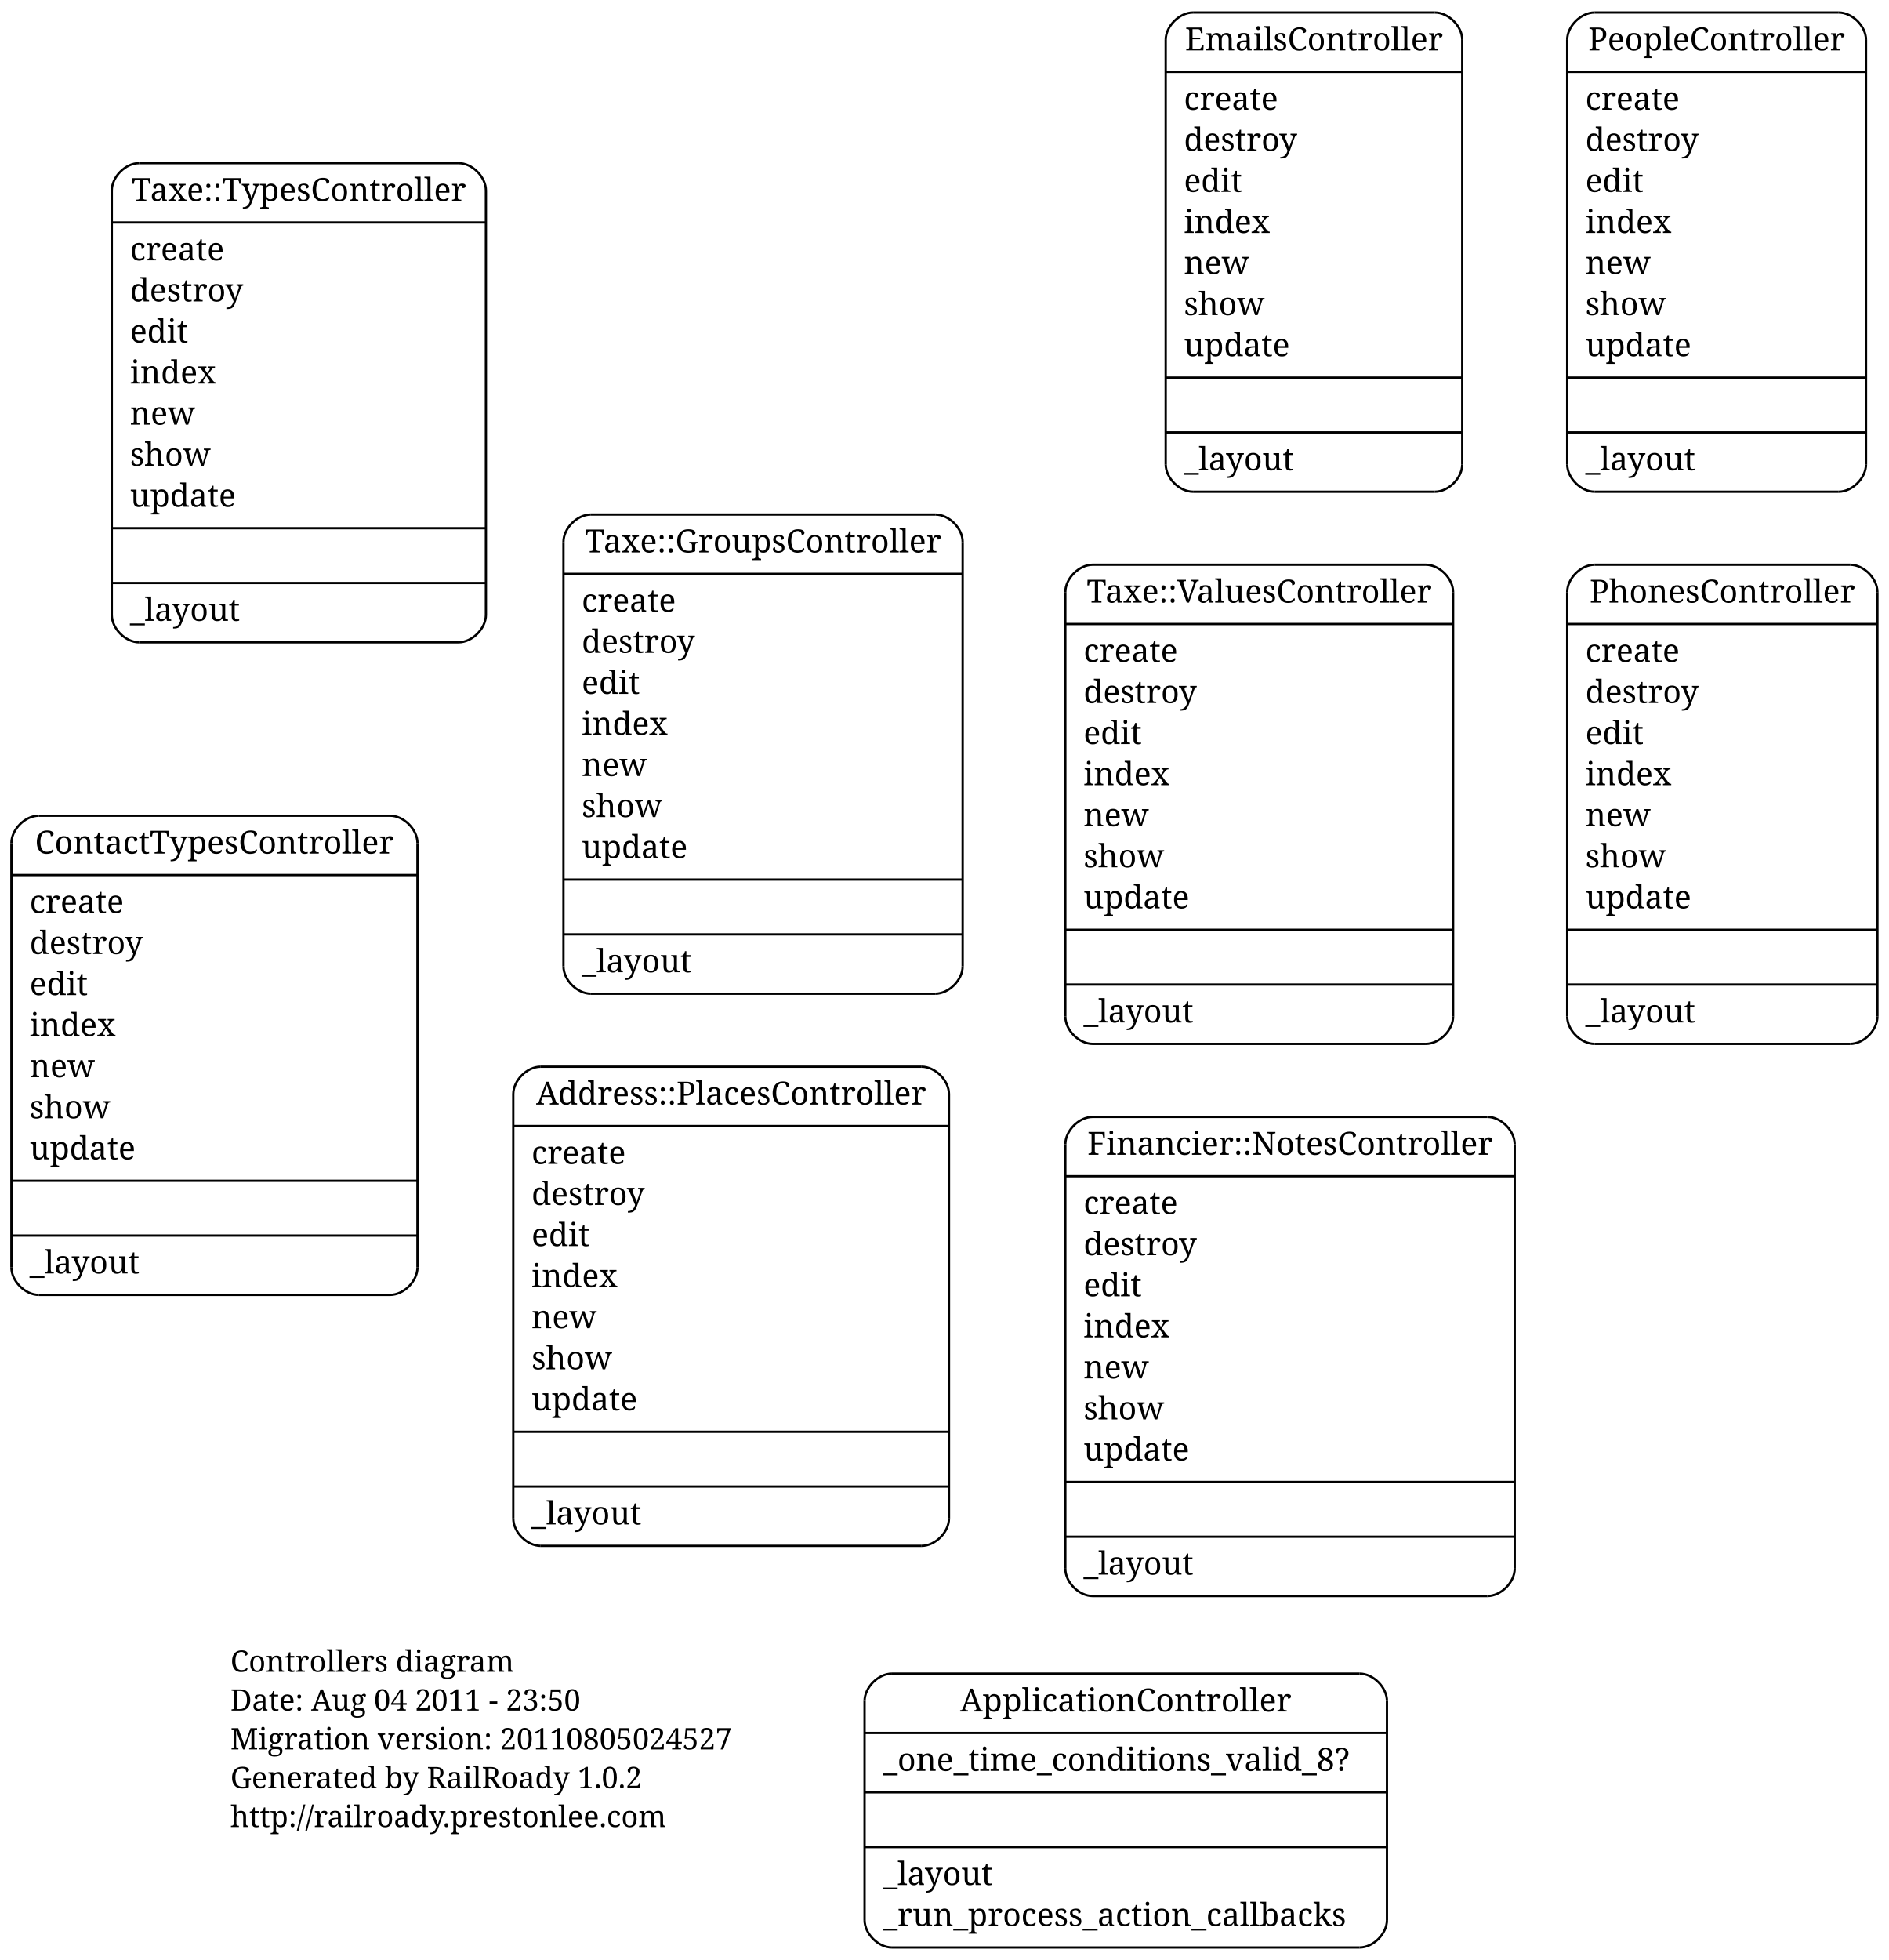
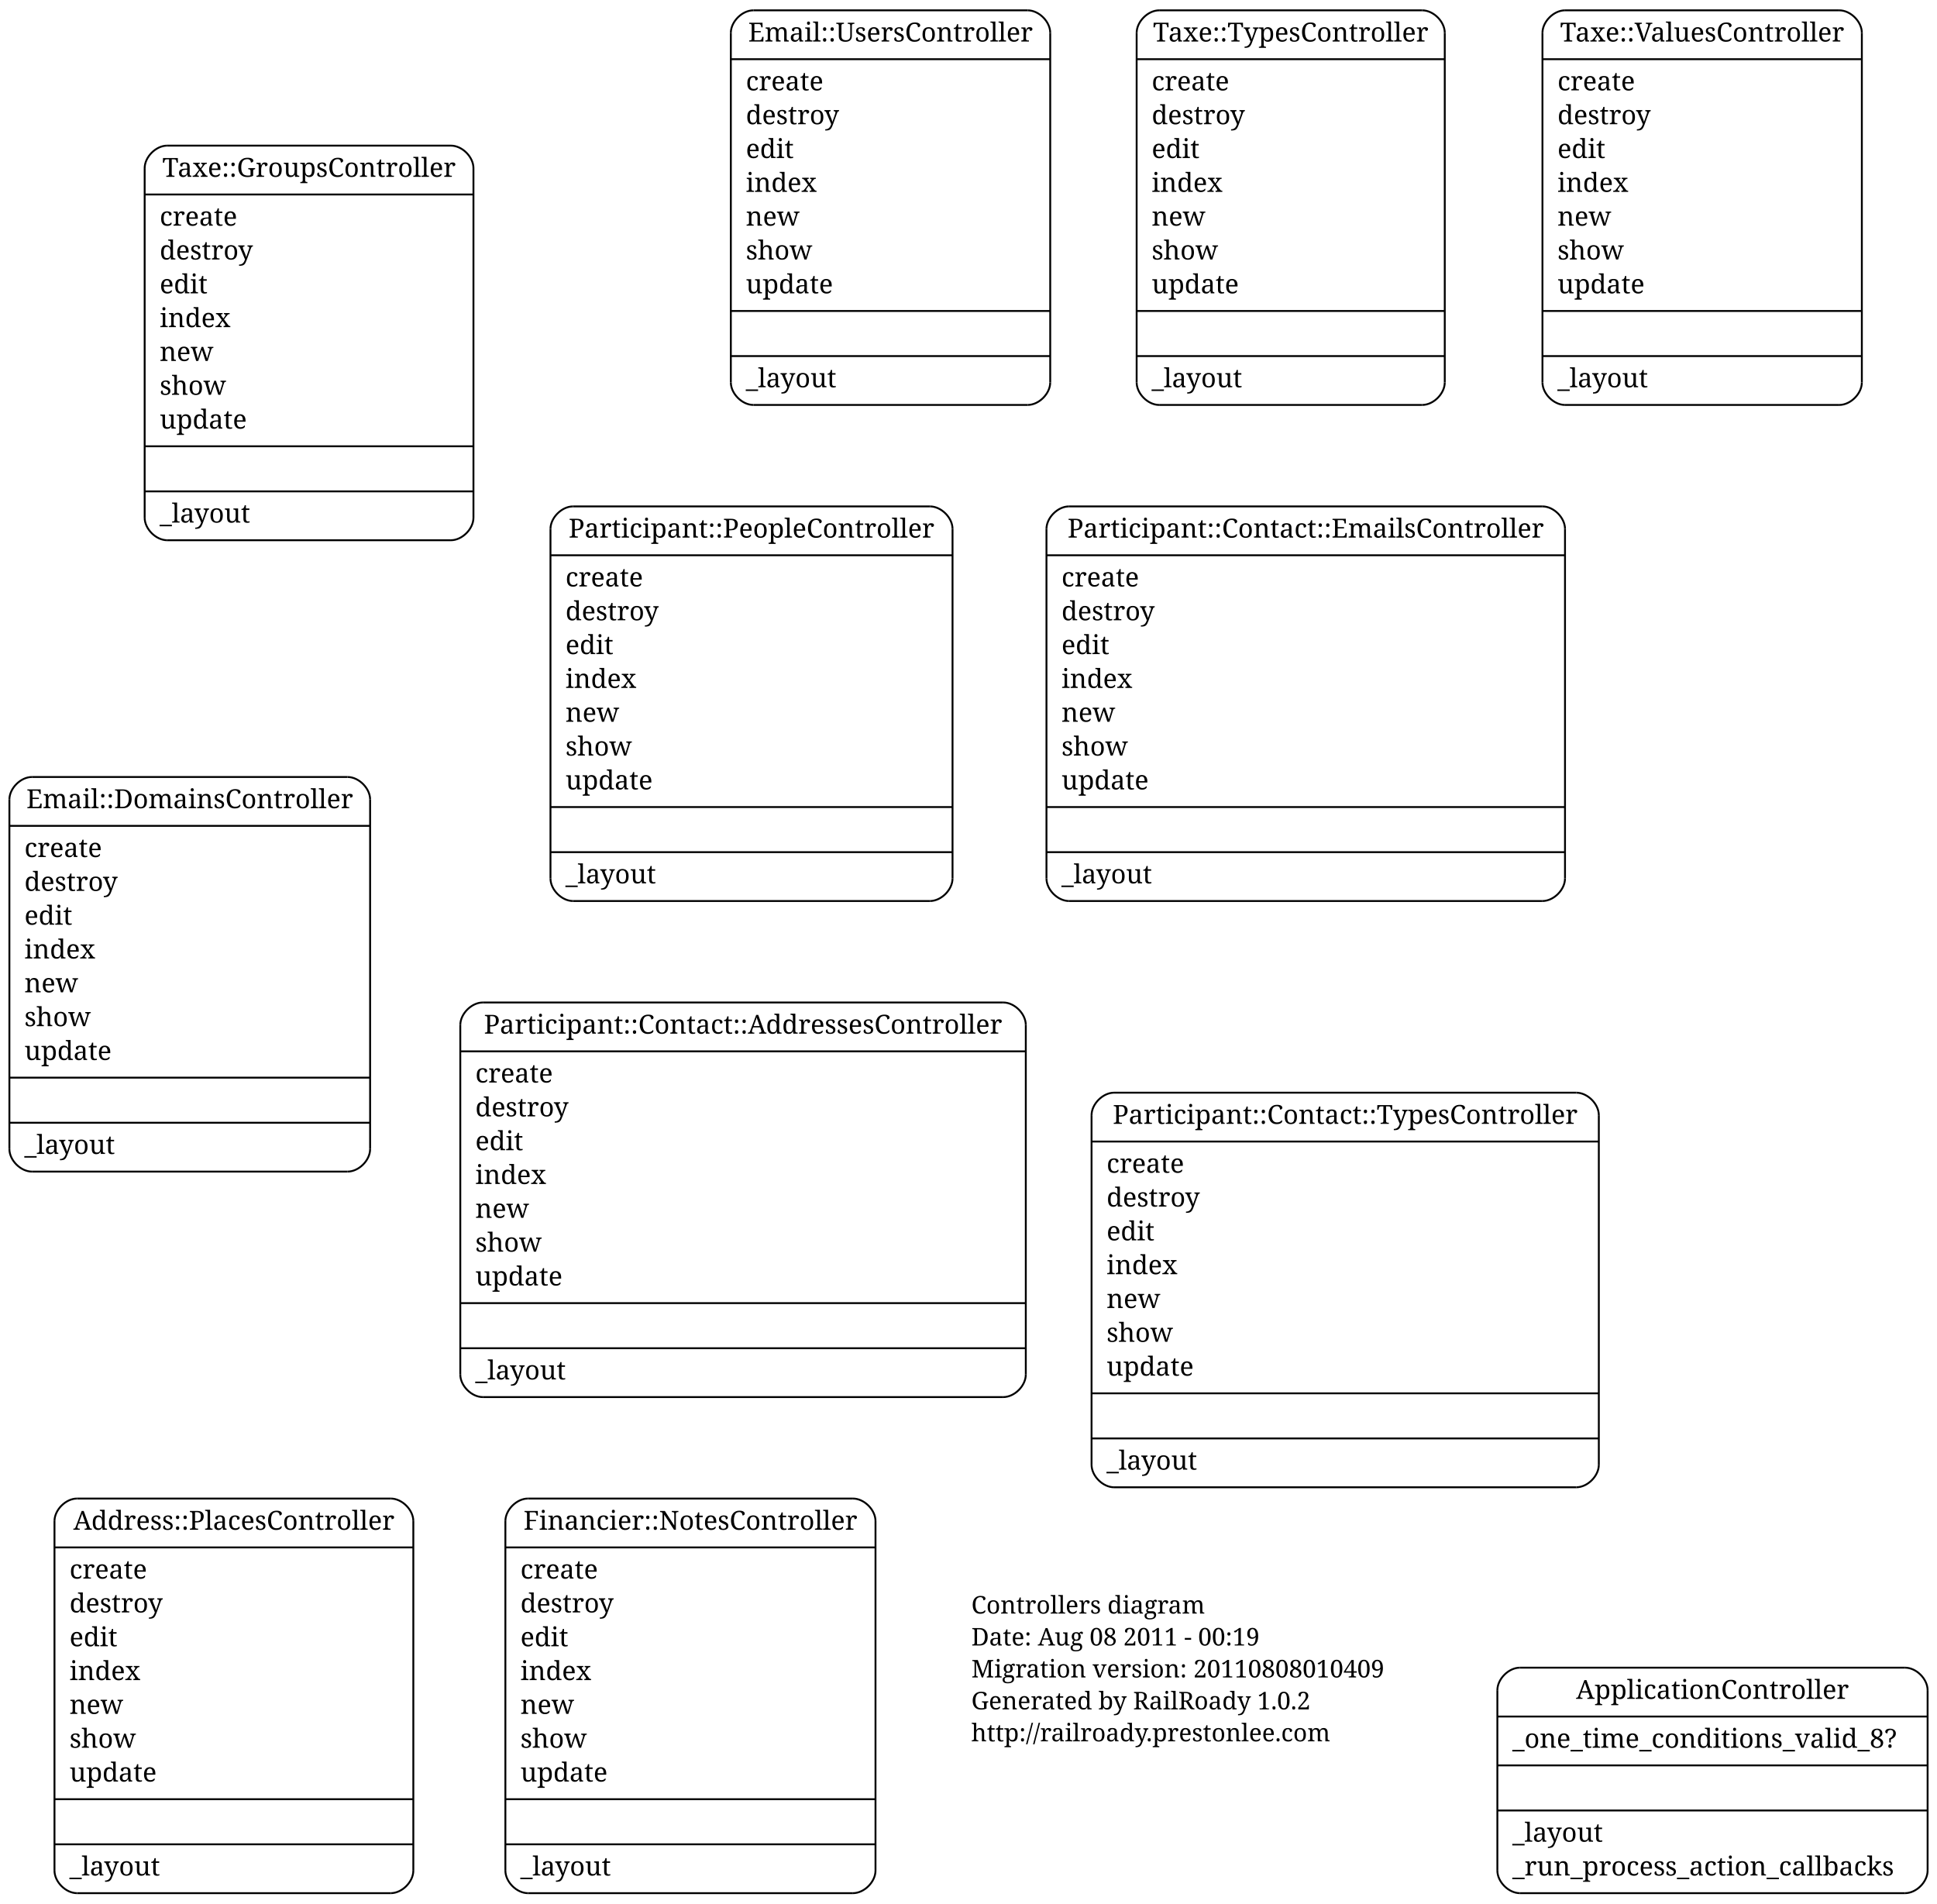
- <svg xmlns="http://www.w3.org/2000/svg" width="828pt" height="859pt" viewBox="0.00 0.00 828.00 859.00">
-   <g id="graph1" class="graph" transform="scale(1 1) rotate(0) translate(4 855)">
-     <polygon fill="white" stroke="white" points="-4,5 -4,-855 825,-855 825,5 -4,5" />
+ <svg xmlns="http://www.w3.org/2000/svg" width="1031pt" height="1013pt" viewBox="0.00 0.00 1031.00 1013.00">
+   <g id="graph1" class="graph" transform="scale(1 1) rotate(0) translate(4 1009)">
+     <polygon fill="white" stroke="white" points="-4,5 -4,-1009 1028,-1009 1028,5 -4,5" />
    <g id="node1" class="node">
-       <text text-anchor="start" x="97" y="-122.3" font-family="Times Roman,serif" font-size="13.00">Controllers diagram</text>
-       <text text-anchor="start" x="97" y="-105.3" font-family="Times Roman,serif" font-size="13.00">Date: Aug 04 2011 - 23:50</text>
-       <text text-anchor="start" x="97" y="-88.3" font-family="Times Roman,serif" font-size="13.00">Migration version: 20110805024527</text>
-       <text text-anchor="start" x="97" y="-71.3" font-family="Times Roman,serif" font-size="13.00">Generated by RailRoady 1.0.2</text>
-       <text text-anchor="start" x="97" y="-54.3" font-family="Times Roman,serif" font-size="13.00">http://railroady.prestonlee.com</text>
+       <text text-anchor="start" x="513" y="-150.3" font-family="Times Roman,serif" font-size="13.00">Controllers diagram</text>
+       <text text-anchor="start" x="513" y="-133.3" font-family="Times Roman,serif" font-size="13.00">Date: Aug 08 2011 - 00:19</text>
+       <text text-anchor="start" x="513" y="-116.3" font-family="Times Roman,serif" font-size="13.00">Migration version: 20110808010409</text>
+       <text text-anchor="start" x="513" y="-99.3" font-family="Times Roman,serif" font-size="13.00">Generated by RailRoady 1.0.2</text>
+       <text text-anchor="start" x="513" y="-82.3" font-family="Times Roman,serif" font-size="13.00">http://railroady.prestonlee.com</text>
    </g>
    <g id="node2" class="node">
-       <polyline fill="none" stroke="black" points="695,-397.5 807,-397.5 " />
-       <path fill="none" stroke="black" d="M807,-397.5C813,-397.5 819,-403.5 819,-409.5" />
-       <polyline fill="none" stroke="black" points="819,-409.5 819,-595.5 " />
-       <path fill="none" stroke="black" d="M819,-595.5C819,-601.5 813,-607.5 807,-607.5" />
-       <polyline fill="none" stroke="black" points="807,-607.5 695,-607.5 " />
-       <path fill="none" stroke="black" d="M695,-607.5C689,-607.5 683,-601.5 683,-595.5" />
-       <polyline fill="none" stroke="black" points="683,-595.5 683,-409.5 " />
-       <path fill="none" stroke="black" d="M683,-409.5C683,-403.5 689,-397.5 695,-397.5" />
-       <text text-anchor="middle" x="751" y="-590.9" font-family="Times Roman,serif" font-size="14.00">PhonesController</text>
-       <polyline fill="none" stroke="black" points="683,-581.5 819,-581.5 " />
-       <text text-anchor="start" x="691" y="-564.9" font-family="Times Roman,serif" font-size="14.00">create</text>
-       <text text-anchor="start" x="691" y="-546.9" font-family="Times Roman,serif" font-size="14.00">destroy</text>
-       <text text-anchor="start" x="691" y="-528.9" font-family="Times Roman,serif" font-size="14.00">edit</text>
-       <text text-anchor="start" x="691" y="-510.9" font-family="Times Roman,serif" font-size="14.00">index</text>
-       <text text-anchor="start" x="691" y="-492.9" font-family="Times Roman,serif" font-size="14.00">new</text>
-       <text text-anchor="start" x="691" y="-474.9" font-family="Times Roman,serif" font-size="14.00">show</text>
-       <text text-anchor="start" x="691" y="-456.9" font-family="Times Roman,serif" font-size="14.00">update</text>
-       <polyline fill="none" stroke="black" points="683,-447.5 819,-447.5 " />
-       <polyline fill="none" stroke="black" points="683,-423.5 819,-423.5 " />
-       <text text-anchor="start" x="691" y="-406.9" font-family="Times Roman,serif" font-size="14.00">_layout</text>
+       <polyline fill="none" stroke="black" points="829,-793.5 975,-793.5 " />
+       <path fill="none" stroke="black" d="M975,-793.5C981,-793.5 987,-799.5 987,-805.5" />
+       <polyline fill="none" stroke="black" points="987,-805.5 987,-991.5 " />
+       <path fill="none" stroke="black" d="M987,-991.5C987,-997.5 981,-1003.5 975,-1003.5" />
+       <polyline fill="none" stroke="black" points="975,-1003.5 829,-1003.5 " />
+       <path fill="none" stroke="black" d="M829,-1003.5C823,-1003.5 817,-997.5 817,-991.5" />
+       <polyline fill="none" stroke="black" points="817,-991.5 817,-805.5 " />
+       <path fill="none" stroke="black" d="M817,-805.5C817,-799.5 823,-793.5 829,-793.5" />
+       <text text-anchor="middle" x="902" y="-986.9" font-family="Times Roman,serif" font-size="14.00">Taxe::ValuesController</text>
+       <polyline fill="none" stroke="black" points="817,-977.5 987,-977.5 " />
+       <text text-anchor="start" x="825" y="-960.9" font-family="Times Roman,serif" font-size="14.00">create</text>
+       <text text-anchor="start" x="825" y="-942.9" font-family="Times Roman,serif" font-size="14.00">destroy</text>
+       <text text-anchor="start" x="825" y="-924.9" font-family="Times Roman,serif" font-size="14.00">edit</text>
+       <text text-anchor="start" x="825" y="-906.9" font-family="Times Roman,serif" font-size="14.00">index</text>
+       <text text-anchor="start" x="825" y="-888.9" font-family="Times Roman,serif" font-size="14.00">new</text>
+       <text text-anchor="start" x="825" y="-870.9" font-family="Times Roman,serif" font-size="14.00">show</text>
+       <text text-anchor="start" x="825" y="-852.9" font-family="Times Roman,serif" font-size="14.00">update</text>
+       <polyline fill="none" stroke="black" points="817,-843.5 987,-843.5 " />
+       <polyline fill="none" stroke="black" points="817,-819.5 987,-819.5 " />
+       <text text-anchor="start" x="825" y="-802.9" font-family="Times Roman,serif" font-size="14.00">_layout</text>
    </g>
    <g id="node3" class="node">
-       <polyline fill="none" stroke="black" points="475,-397.5 621,-397.5 " />
-       <path fill="none" stroke="black" d="M621,-397.5C627,-397.5 633,-403.5 633,-409.5" />
-       <polyline fill="none" stroke="black" points="633,-409.5 633,-595.5 " />
-       <path fill="none" stroke="black" d="M633,-595.5C633,-601.5 627,-607.5 621,-607.5" />
-       <polyline fill="none" stroke="black" points="621,-607.5 475,-607.5 " />
-       <path fill="none" stroke="black" d="M475,-607.5C469,-607.5 463,-601.5 463,-595.5" />
-       <polyline fill="none" stroke="black" points="463,-595.5 463,-409.5 " />
-       <path fill="none" stroke="black" d="M463,-409.5C463,-403.5 469,-397.5 475,-397.5" />
-       <text text-anchor="middle" x="548" y="-590.9" font-family="Times Roman,serif" font-size="14.00">Taxe::ValuesController</text>
-       <polyline fill="none" stroke="black" points="463,-581.5 633,-581.5 " />
-       <text text-anchor="start" x="471" y="-564.9" font-family="Times Roman,serif" font-size="14.00">create</text>
-       <text text-anchor="start" x="471" y="-546.9" font-family="Times Roman,serif" font-size="14.00">destroy</text>
-       <text text-anchor="start" x="471" y="-528.9" font-family="Times Roman,serif" font-size="14.00">edit</text>
-       <text text-anchor="start" x="471" y="-510.9" font-family="Times Roman,serif" font-size="14.00">index</text>
-       <text text-anchor="start" x="471" y="-492.9" font-family="Times Roman,serif" font-size="14.00">new</text>
-       <text text-anchor="start" x="471" y="-474.9" font-family="Times Roman,serif" font-size="14.00">show</text>
-       <text text-anchor="start" x="471" y="-456.9" font-family="Times Roman,serif" font-size="14.00">update</text>
-       <polyline fill="none" stroke="black" points="463,-447.5 633,-447.5 " />
-       <polyline fill="none" stroke="black" points="463,-423.5 633,-423.5 " />
-       <text text-anchor="start" x="471" y="-406.9" font-family="Times Roman,serif" font-size="14.00">_layout</text>
+       <polyline fill="none" stroke="black" points="85,-721.5 236,-721.5 " />
+       <path fill="none" stroke="black" d="M236,-721.5C242,-721.5 248,-727.5 248,-733.5" />
+       <polyline fill="none" stroke="black" points="248,-733.5 248,-919.5 " />
+       <path fill="none" stroke="black" d="M248,-919.5C248,-925.5 242,-931.5 236,-931.5" />
+       <polyline fill="none" stroke="black" points="236,-931.5 85,-931.5 " />
+       <path fill="none" stroke="black" d="M85,-931.5C79,-931.5 73,-925.5 73,-919.5" />
+       <polyline fill="none" stroke="black" points="73,-919.5 73,-733.5 " />
+       <path fill="none" stroke="black" d="M73,-733.5C73,-727.5 79,-721.5 85,-721.5" />
+       <text text-anchor="middle" x="160.5" y="-914.9" font-family="Times Roman,serif" font-size="14.00">Taxe::GroupsController</text>
+       <polyline fill="none" stroke="black" points="73,-905.5 248,-905.5 " />
+       <text text-anchor="start" x="81" y="-888.9" font-family="Times Roman,serif" font-size="14.00">create</text>
+       <text text-anchor="start" x="81" y="-870.9" font-family="Times Roman,serif" font-size="14.00">destroy</text>
+       <text text-anchor="start" x="81" y="-852.9" font-family="Times Roman,serif" font-size="14.00">edit</text>
+       <text text-anchor="start" x="81" y="-834.9" font-family="Times Roman,serif" font-size="14.00">index</text>
+       <text text-anchor="start" x="81" y="-816.9" font-family="Times Roman,serif" font-size="14.00">new</text>
+       <text text-anchor="start" x="81" y="-798.9" font-family="Times Roman,serif" font-size="14.00">show</text>
+       <text text-anchor="start" x="81" y="-780.9" font-family="Times Roman,serif" font-size="14.00">update</text>
+       <polyline fill="none" stroke="black" points="73,-771.5 248,-771.5 " />
+       <polyline fill="none" stroke="black" points="73,-747.5 248,-747.5 " />
+       <text text-anchor="start" x="81" y="-730.9" font-family="Times Roman,serif" font-size="14.00">_layout</text>
    </g>
    <g id="node4" class="node">
-       <polyline fill="none" stroke="black" points="255,-419.5 406,-419.5 " />
-       <path fill="none" stroke="black" d="M406,-419.5C412,-419.5 418,-425.5 418,-431.5" />
-       <polyline fill="none" stroke="black" points="418,-431.5 418,-617.5 " />
-       <path fill="none" stroke="black" d="M418,-617.5C418,-623.5 412,-629.5 406,-629.5" />
-       <polyline fill="none" stroke="black" points="406,-629.5 255,-629.5 " />
-       <path fill="none" stroke="black" d="M255,-629.5C249,-629.5 243,-623.5 243,-617.5" />
-       <polyline fill="none" stroke="black" points="243,-617.5 243,-431.5 " />
-       <path fill="none" stroke="black" d="M243,-431.5C243,-425.5 249,-419.5 255,-419.5" />
-       <text text-anchor="middle" x="330.5" y="-612.9" font-family="Times Roman,serif" font-size="14.00">Taxe::GroupsController</text>
-       <polyline fill="none" stroke="black" points="243,-603.5 418,-603.5 " />
-       <text text-anchor="start" x="251" y="-586.9" font-family="Times Roman,serif" font-size="14.00">create</text>
-       <text text-anchor="start" x="251" y="-568.9" font-family="Times Roman,serif" font-size="14.00">destroy</text>
-       <text text-anchor="start" x="251" y="-550.9" font-family="Times Roman,serif" font-size="14.00">edit</text>
-       <text text-anchor="start" x="251" y="-532.9" font-family="Times Roman,serif" font-size="14.00">index</text>
-       <text text-anchor="start" x="251" y="-514.9" font-family="Times Roman,serif" font-size="14.00">new</text>
-       <text text-anchor="start" x="251" y="-496.9" font-family="Times Roman,serif" font-size="14.00">show</text>
-       <text text-anchor="start" x="251" y="-478.9" font-family="Times Roman,serif" font-size="14.00">update</text>
-       <polyline fill="none" stroke="black" points="243,-469.5 418,-469.5 " />
-       <polyline fill="none" stroke="black" points="243,-445.5 418,-445.5 " />
-       <text text-anchor="start" x="251" y="-428.9" font-family="Times Roman,serif" font-size="14.00">_layout</text>
+       <polyline fill="none" stroke="black" points="613,-793.5 753,-793.5 " />
+       <path fill="none" stroke="black" d="M753,-793.5C759,-793.5 765,-799.5 765,-805.5" />
+       <polyline fill="none" stroke="black" points="765,-805.5 765,-991.5 " />
+       <path fill="none" stroke="black" d="M765,-991.5C765,-997.5 759,-1003.5 753,-1003.5" />
+       <polyline fill="none" stroke="black" points="753,-1003.5 613,-1003.5 " />
+       <path fill="none" stroke="black" d="M613,-1003.5C607,-1003.5 601,-997.5 601,-991.5" />
+       <polyline fill="none" stroke="black" points="601,-991.5 601,-805.5 " />
+       <path fill="none" stroke="black" d="M601,-805.5C601,-799.5 607,-793.5 613,-793.5" />
+       <text text-anchor="middle" x="683" y="-986.9" font-family="Times Roman,serif" font-size="14.00">Taxe::TypesController</text>
+       <polyline fill="none" stroke="black" points="601,-977.5 765,-977.5 " />
+       <text text-anchor="start" x="609" y="-960.9" font-family="Times Roman,serif" font-size="14.00">create</text>
+       <text text-anchor="start" x="609" y="-942.9" font-family="Times Roman,serif" font-size="14.00">destroy</text>
+       <text text-anchor="start" x="609" y="-924.9" font-family="Times Roman,serif" font-size="14.00">edit</text>
+       <text text-anchor="start" x="609" y="-906.9" font-family="Times Roman,serif" font-size="14.00">index</text>
+       <text text-anchor="start" x="609" y="-888.9" font-family="Times Roman,serif" font-size="14.00">new</text>
+       <text text-anchor="start" x="609" y="-870.9" font-family="Times Roman,serif" font-size="14.00">show</text>
+       <text text-anchor="start" x="609" y="-852.9" font-family="Times Roman,serif" font-size="14.00">update</text>
+       <polyline fill="none" stroke="black" points="601,-843.5 765,-843.5 " />
+       <polyline fill="none" stroke="black" points="601,-819.5 765,-819.5 " />
+       <text text-anchor="start" x="609" y="-802.9" font-family="Times Roman,serif" font-size="14.00">_layout</text>
    </g>
    <g id="node5" class="node">
-       <polyline fill="none" stroke="black" points="57,-573.5 197,-573.5 " />
-       <path fill="none" stroke="black" d="M197,-573.5C203,-573.5 209,-579.5 209,-585.5" />
-       <polyline fill="none" stroke="black" points="209,-585.5 209,-771.5 " />
-       <path fill="none" stroke="black" d="M209,-771.5C209,-777.5 203,-783.5 197,-783.5" />
-       <polyline fill="none" stroke="black" points="197,-783.5 57,-783.5 " />
-       <path fill="none" stroke="black" d="M57,-783.5C51,-783.5 45,-777.5 45,-771.5" />
-       <polyline fill="none" stroke="black" points="45,-771.5 45,-585.5 " />
-       <path fill="none" stroke="black" d="M45,-585.5C45,-579.5 51,-573.5 57,-573.5" />
-       <text text-anchor="middle" x="127" y="-766.9" font-family="Times Roman,serif" font-size="14.00">Taxe::TypesController</text>
-       <polyline fill="none" stroke="black" points="45,-757.5 209,-757.5 " />
-       <text text-anchor="start" x="53" y="-740.9" font-family="Times Roman,serif" font-size="14.00">create</text>
-       <text text-anchor="start" x="53" y="-722.9" font-family="Times Roman,serif" font-size="14.00">destroy</text>
-       <text text-anchor="start" x="53" y="-704.9" font-family="Times Roman,serif" font-size="14.00">edit</text>
-       <text text-anchor="start" x="53" y="-686.9" font-family="Times Roman,serif" font-size="14.00">index</text>
-       <text text-anchor="start" x="53" y="-668.9" font-family="Times Roman,serif" font-size="14.00">new</text>
-       <text text-anchor="start" x="53" y="-650.9" font-family="Times Roman,serif" font-size="14.00">show</text>
-       <text text-anchor="start" x="53" y="-632.9" font-family="Times Roman,serif" font-size="14.00">update</text>
-       <polyline fill="none" stroke="black" points="45,-623.5 209,-623.5 " />
-       <polyline fill="none" stroke="black" points="45,-599.5 209,-599.5 " />
-       <text text-anchor="start" x="53" y="-582.9" font-family="Times Roman,serif" font-size="14.00">_layout</text>
+       <polyline fill="none" stroke="black" points="805,-1.5 1010,-1.5 " />
+       <path fill="none" stroke="black" d="M1010,-1.5C1016,-1.5 1022,-7.5 1022,-13.5" />
+       <polyline fill="none" stroke="black" points="1022,-13.5 1022,-109.5 " />
+       <path fill="none" stroke="black" d="M1022,-109.5C1022,-115.5 1016,-121.5 1010,-121.5" />
+       <polyline fill="none" stroke="black" points="1010,-121.5 805,-121.5 " />
+       <path fill="none" stroke="black" d="M805,-121.5C799,-121.5 793,-115.5 793,-109.5" />
+       <polyline fill="none" stroke="black" points="793,-109.5 793,-13.5 " />
+       <path fill="none" stroke="black" d="M793,-13.5C793,-7.5 799,-1.5 805,-1.5" />
+       <text text-anchor="middle" x="907.5" y="-104.9" font-family="Times Roman,serif" font-size="14.00">ApplicationController</text>
+       <polyline fill="none" stroke="black" points="793,-95.5 1022,-95.5 " />
+       <text text-anchor="start" x="801" y="-78.9" font-family="Times Roman,serif" font-size="14.00">_one_time_conditions_valid_8?</text>
+       <polyline fill="none" stroke="black" points="793,-69.5 1022,-69.5 " />
+       <polyline fill="none" stroke="black" points="793,-45.5 1022,-45.5 " />
+       <text text-anchor="start" x="801" y="-28.9" font-family="Times Roman,serif" font-size="14.00">_layout</text>
+       <text text-anchor="start" x="801" y="-10.9" font-family="Times Roman,serif" font-size="14.00">_run_process_action_callbacks</text>
    </g>
    <g id="node6" class="node">
-       <polyline fill="none" stroke="black" points="13,-287.5 167,-287.5 " />
-       <path fill="none" stroke="black" d="M167,-287.5C173,-287.5 179,-293.5 179,-299.5" />
-       <polyline fill="none" stroke="black" points="179,-299.5 179,-485.5 " />
-       <path fill="none" stroke="black" d="M179,-485.5C179,-491.5 173,-497.5 167,-497.5" />
-       <polyline fill="none" stroke="black" points="167,-497.5 13,-497.5 " />
-       <path fill="none" stroke="black" d="M13,-497.5C7,-497.5 1,-491.5 1,-485.5" />
-       <polyline fill="none" stroke="black" points="1,-485.5 1,-299.5 " />
-       <path fill="none" stroke="black" d="M1,-299.5C1,-293.5 7,-287.5 13,-287.5" />
-       <text text-anchor="middle" x="90" y="-480.9" font-family="Times Roman,serif" font-size="14.00">ContactTypesController</text>
-       <polyline fill="none" stroke="black" points="1,-471.5 179,-471.5 " />
-       <text text-anchor="start" x="9" y="-454.9" font-family="Times Roman,serif" font-size="14.00">create</text>
-       <text text-anchor="start" x="9" y="-436.9" font-family="Times Roman,serif" font-size="14.00">destroy</text>
-       <text text-anchor="start" x="9" y="-418.9" font-family="Times Roman,serif" font-size="14.00">edit</text>
-       <text text-anchor="start" x="9" y="-400.9" font-family="Times Roman,serif" font-size="14.00">index</text>
-       <text text-anchor="start" x="9" y="-382.9" font-family="Times Roman,serif" font-size="14.00">new</text>
-       <text text-anchor="start" x="9" y="-364.9" font-family="Times Roman,serif" font-size="14.00">show</text>
-       <text text-anchor="start" x="9" y="-346.9" font-family="Times Roman,serif" font-size="14.00">update</text>
-       <polyline fill="none" stroke="black" points="1,-337.5 179,-337.5 " />
-       <polyline fill="none" stroke="black" points="1,-313.5 179,-313.5 " />
-       <text text-anchor="start" x="9" y="-296.9" font-family="Times Roman,serif" font-size="14.00">_layout</text>
+       <polyline fill="none" stroke="black" points="37,-1.5 204,-1.5 " />
+       <path fill="none" stroke="black" d="M204,-1.5C210,-1.5 216,-7.5 216,-13.5" />
+       <polyline fill="none" stroke="black" points="216,-13.5 216,-199.5 " />
+       <path fill="none" stroke="black" d="M216,-199.5C216,-205.5 210,-211.5 204,-211.5" />
+       <polyline fill="none" stroke="black" points="204,-211.5 37,-211.5 " />
+       <path fill="none" stroke="black" d="M37,-211.5C31,-211.5 25,-205.5 25,-199.5" />
+       <polyline fill="none" stroke="black" points="25,-199.5 25,-13.5 " />
+       <path fill="none" stroke="black" d="M25,-13.5C25,-7.5 31,-1.5 37,-1.5" />
+       <text text-anchor="middle" x="120.5" y="-194.9" font-family="Times Roman,serif" font-size="14.00">Address::PlacesController</text>
+       <polyline fill="none" stroke="black" points="25,-185.5 216,-185.5 " />
+       <text text-anchor="start" x="33" y="-168.9" font-family="Times Roman,serif" font-size="14.00">create</text>
+       <text text-anchor="start" x="33" y="-150.9" font-family="Times Roman,serif" font-size="14.00">destroy</text>
+       <text text-anchor="start" x="33" y="-132.9" font-family="Times Roman,serif" font-size="14.00">edit</text>
+       <text text-anchor="start" x="33" y="-114.9" font-family="Times Roman,serif" font-size="14.00">index</text>
+       <text text-anchor="start" x="33" y="-96.9" font-family="Times Roman,serif" font-size="14.00">new</text>
+       <text text-anchor="start" x="33" y="-78.9" font-family="Times Roman,serif" font-size="14.00">show</text>
+       <text text-anchor="start" x="33" y="-60.9" font-family="Times Roman,serif" font-size="14.00">update</text>
+       <polyline fill="none" stroke="black" points="25,-51.5 216,-51.5 " />
+       <polyline fill="none" stroke="black" points="25,-27.5 216,-27.5 " />
+       <text text-anchor="start" x="33" y="-10.9" font-family="Times Roman,serif" font-size="14.00">_layout</text>
    </g>
    <g id="node7" class="node">
-       <polyline fill="none" stroke="black" points="695,-639.5 802,-639.5 " />
-       <path fill="none" stroke="black" d="M802,-639.5C808,-639.5 814,-645.5 814,-651.5" />
-       <polyline fill="none" stroke="black" points="814,-651.5 814,-837.5 " />
-       <path fill="none" stroke="black" d="M814,-837.5C814,-843.5 808,-849.5 802,-849.5" />
-       <polyline fill="none" stroke="black" points="802,-849.5 695,-849.5 " />
-       <path fill="none" stroke="black" d="M695,-849.5C689,-849.5 683,-843.5 683,-837.5" />
-       <polyline fill="none" stroke="black" points="683,-837.5 683,-651.5 " />
-       <path fill="none" stroke="black" d="M683,-651.5C683,-645.5 689,-639.5 695,-639.5" />
-       <text text-anchor="middle" x="748.5" y="-832.9" font-family="Times Roman,serif" font-size="14.00">PeopleController</text>
-       <polyline fill="none" stroke="black" points="683,-823.5 814,-823.5 " />
-       <text text-anchor="start" x="691" y="-806.9" font-family="Times Roman,serif" font-size="14.00">create</text>
-       <text text-anchor="start" x="691" y="-788.9" font-family="Times Roman,serif" font-size="14.00">destroy</text>
-       <text text-anchor="start" x="691" y="-770.9" font-family="Times Roman,serif" font-size="14.00">edit</text>
-       <text text-anchor="start" x="691" y="-752.9" font-family="Times Roman,serif" font-size="14.00">index</text>
-       <text text-anchor="start" x="691" y="-734.9" font-family="Times Roman,serif" font-size="14.00">new</text>
-       <text text-anchor="start" x="691" y="-716.9" font-family="Times Roman,serif" font-size="14.00">show</text>
-       <text text-anchor="start" x="691" y="-698.9" font-family="Times Roman,serif" font-size="14.00">update</text>
-       <polyline fill="none" stroke="black" points="683,-689.5 814,-689.5 " />
-       <polyline fill="none" stroke="black" points="683,-665.5 814,-665.5 " />
-       <text text-anchor="start" x="691" y="-648.9" font-family="Times Roman,serif" font-size="14.00">_layout</text>
+       <polyline fill="none" stroke="black" points="277,-1.5 450,-1.5 " />
+       <path fill="none" stroke="black" d="M450,-1.5C456,-1.5 462,-7.5 462,-13.5" />
+       <polyline fill="none" stroke="black" points="462,-13.5 462,-199.5 " />
+       <path fill="none" stroke="black" d="M462,-199.5C462,-205.5 456,-211.5 450,-211.5" />
+       <polyline fill="none" stroke="black" points="450,-211.5 277,-211.5 " />
+       <path fill="none" stroke="black" d="M277,-211.5C271,-211.5 265,-205.5 265,-199.5" />
+       <polyline fill="none" stroke="black" points="265,-199.5 265,-13.5 " />
+       <path fill="none" stroke="black" d="M265,-13.5C265,-7.5 271,-1.5 277,-1.5" />
+       <text text-anchor="middle" x="363.5" y="-194.9" font-family="Times Roman,serif" font-size="14.00">Financier::NotesController</text>
+       <polyline fill="none" stroke="black" points="265,-185.5 462,-185.5 " />
+       <text text-anchor="start" x="273" y="-168.9" font-family="Times Roman,serif" font-size="14.00">create</text>
+       <text text-anchor="start" x="273" y="-150.9" font-family="Times Roman,serif" font-size="14.00">destroy</text>
+       <text text-anchor="start" x="273" y="-132.9" font-family="Times Roman,serif" font-size="14.00">edit</text>
+       <text text-anchor="start" x="273" y="-114.9" font-family="Times Roman,serif" font-size="14.00">index</text>
+       <text text-anchor="start" x="273" y="-96.9" font-family="Times Roman,serif" font-size="14.00">new</text>
+       <text text-anchor="start" x="273" y="-78.9" font-family="Times Roman,serif" font-size="14.00">show</text>
+       <text text-anchor="start" x="273" y="-60.9" font-family="Times Roman,serif" font-size="14.00">update</text>
+       <polyline fill="none" stroke="black" points="265,-51.5 462,-51.5 " />
+       <polyline fill="none" stroke="black" points="265,-27.5 462,-27.5 " />
+       <text text-anchor="start" x="273" y="-10.9" font-family="Times Roman,serif" font-size="14.00">_layout</text>
    </g>
    <g id="node8" class="node">
-       <polyline fill="none" stroke="black" points="387,-1.5 592,-1.5 " />
-       <path fill="none" stroke="black" d="M592,-1.5C598,-1.5 604,-7.5 604,-13.5" />
-       <polyline fill="none" stroke="black" points="604,-13.5 604,-109.5 " />
-       <path fill="none" stroke="black" d="M604,-109.5C604,-115.5 598,-121.5 592,-121.5" />
-       <polyline fill="none" stroke="black" points="592,-121.5 387,-121.5 " />
-       <path fill="none" stroke="black" d="M387,-121.5C381,-121.5 375,-115.5 375,-109.5" />
-       <polyline fill="none" stroke="black" points="375,-109.5 375,-13.5 " />
-       <path fill="none" stroke="black" d="M375,-13.5C375,-7.5 381,-1.5 387,-1.5" />
-       <text text-anchor="middle" x="489.5" y="-104.9" font-family="Times Roman,serif" font-size="14.00">ApplicationController</text>
-       <polyline fill="none" stroke="black" points="375,-95.5 604,-95.5 " />
-       <text text-anchor="start" x="383" y="-78.9" font-family="Times Roman,serif" font-size="14.00">_one_time_conditions_valid_8?</text>
-       <polyline fill="none" stroke="black" points="375,-69.5 604,-69.5 " />
-       <polyline fill="none" stroke="black" points="375,-45.5 604,-45.5 " />
-       <text text-anchor="start" x="383" y="-28.9" font-family="Times Roman,serif" font-size="14.00">_layout</text>
-       <text text-anchor="start" x="383" y="-10.9" font-family="Times Roman,serif" font-size="14.00">_run_process_action_callbacks</text>
+       <polyline fill="none" stroke="black" points="301,-529.5 491,-529.5 " />
+       <path fill="none" stroke="black" d="M491,-529.5C497,-529.5 503,-535.5 503,-541.5" />
+       <polyline fill="none" stroke="black" points="503,-541.5 503,-727.5 " />
+       <path fill="none" stroke="black" d="M503,-727.5C503,-733.5 497,-739.5 491,-739.5" />
+       <polyline fill="none" stroke="black" points="491,-739.5 301,-739.5 " />
+       <path fill="none" stroke="black" d="M301,-739.5C295,-739.5 289,-733.5 289,-727.5" />
+       <polyline fill="none" stroke="black" points="289,-727.5 289,-541.5 " />
+       <path fill="none" stroke="black" d="M289,-541.5C289,-535.5 295,-529.5 301,-529.5" />
+       <text text-anchor="middle" x="396" y="-722.9" font-family="Times Roman,serif" font-size="14.00">Participant::PeopleController</text>
+       <polyline fill="none" stroke="black" points="289,-713.5 503,-713.5 " />
+       <text text-anchor="start" x="297" y="-696.9" font-family="Times Roman,serif" font-size="14.00">create</text>
+       <text text-anchor="start" x="297" y="-678.9" font-family="Times Roman,serif" font-size="14.00">destroy</text>
+       <text text-anchor="start" x="297" y="-660.9" font-family="Times Roman,serif" font-size="14.00">edit</text>
+       <text text-anchor="start" x="297" y="-642.9" font-family="Times Roman,serif" font-size="14.00">index</text>
+       <text text-anchor="start" x="297" y="-624.9" font-family="Times Roman,serif" font-size="14.00">new</text>
+       <text text-anchor="start" x="297" y="-606.9" font-family="Times Roman,serif" font-size="14.00">show</text>
+       <text text-anchor="start" x="297" y="-588.9" font-family="Times Roman,serif" font-size="14.00">update</text>
+       <polyline fill="none" stroke="black" points="289,-579.5 503,-579.5 " />
+       <polyline fill="none" stroke="black" points="289,-555.5 503,-555.5 " />
+       <text text-anchor="start" x="297" y="-538.9" font-family="Times Roman,serif" font-size="14.00">_layout</text>
    </g>
    <g id="node9" class="node">
-       <polyline fill="none" stroke="black" points="233,-177.5 400,-177.5 " />
-       <path fill="none" stroke="black" d="M400,-177.5C406,-177.5 412,-183.5 412,-189.5" />
-       <polyline fill="none" stroke="black" points="412,-189.5 412,-375.5 " />
-       <path fill="none" stroke="black" d="M412,-375.5C412,-381.5 406,-387.5 400,-387.5" />
-       <polyline fill="none" stroke="black" points="400,-387.5 233,-387.5 " />
-       <path fill="none" stroke="black" d="M233,-387.5C227,-387.5 221,-381.5 221,-375.5" />
-       <polyline fill="none" stroke="black" points="221,-375.5 221,-189.5 " />
-       <path fill="none" stroke="black" d="M221,-189.5C221,-183.5 227,-177.5 233,-177.5" />
-       <text text-anchor="middle" x="316.5" y="-370.9" font-family="Times Roman,serif" font-size="14.00">Address::PlacesController</text>
-       <polyline fill="none" stroke="black" points="221,-361.5 412,-361.5 " />
-       <text text-anchor="start" x="229" y="-344.9" font-family="Times Roman,serif" font-size="14.00">create</text>
-       <text text-anchor="start" x="229" y="-326.9" font-family="Times Roman,serif" font-size="14.00">destroy</text>
-       <text text-anchor="start" x="229" y="-308.9" font-family="Times Roman,serif" font-size="14.00">edit</text>
-       <text text-anchor="start" x="229" y="-290.9" font-family="Times Roman,serif" font-size="14.00">index</text>
-       <text text-anchor="start" x="229" y="-272.9" font-family="Times Roman,serif" font-size="14.00">new</text>
-       <text text-anchor="start" x="229" y="-254.9" font-family="Times Roman,serif" font-size="14.00">show</text>
-       <text text-anchor="start" x="229" y="-236.9" font-family="Times Roman,serif" font-size="14.00">update</text>
-       <polyline fill="none" stroke="black" points="221,-227.5 412,-227.5 " />
-       <polyline fill="none" stroke="black" points="221,-203.5 412,-203.5 " />
-       <text text-anchor="start" x="229" y="-186.9" font-family="Times Roman,serif" font-size="14.00">_layout</text>
+       <polyline fill="none" stroke="black" points="253,-265.5 530,-265.5 " />
+       <path fill="none" stroke="black" d="M530,-265.5C536,-265.5 542,-271.5 542,-277.5" />
+       <polyline fill="none" stroke="black" points="542,-277.5 542,-463.5 " />
+       <path fill="none" stroke="black" d="M542,-463.5C542,-469.5 536,-475.5 530,-475.5" />
+       <polyline fill="none" stroke="black" points="530,-475.5 253,-475.5 " />
+       <path fill="none" stroke="black" d="M253,-475.5C247,-475.5 241,-469.5 241,-463.5" />
+       <polyline fill="none" stroke="black" points="241,-463.5 241,-277.5 " />
+       <path fill="none" stroke="black" d="M241,-277.5C241,-271.5 247,-265.5 253,-265.5" />
+       <text text-anchor="middle" x="391.5" y="-458.9" font-family="Times Roman,serif" font-size="14.00">Participant::Contact::AddressesController</text>
+       <polyline fill="none" stroke="black" points="241,-449.5 542,-449.5 " />
+       <text text-anchor="start" x="249" y="-432.9" font-family="Times Roman,serif" font-size="14.00">create</text>
+       <text text-anchor="start" x="249" y="-414.9" font-family="Times Roman,serif" font-size="14.00">destroy</text>
+       <text text-anchor="start" x="249" y="-396.9" font-family="Times Roman,serif" font-size="14.00">edit</text>
+       <text text-anchor="start" x="249" y="-378.9" font-family="Times Roman,serif" font-size="14.00">index</text>
+       <text text-anchor="start" x="249" y="-360.9" font-family="Times Roman,serif" font-size="14.00">new</text>
+       <text text-anchor="start" x="249" y="-342.9" font-family="Times Roman,serif" font-size="14.00">show</text>
+       <text text-anchor="start" x="249" y="-324.9" font-family="Times Roman,serif" font-size="14.00">update</text>
+       <polyline fill="none" stroke="black" points="241,-315.5 542,-315.5 " />
+       <polyline fill="none" stroke="black" points="241,-291.5 542,-291.5 " />
+       <text text-anchor="start" x="249" y="-274.9" font-family="Times Roman,serif" font-size="14.00">_layout</text>
    </g>
    <g id="node10" class="node">
-       <polyline fill="none" stroke="black" points="475,-155.5 648,-155.5 " />
-       <path fill="none" stroke="black" d="M648,-155.5C654,-155.5 660,-161.5 660,-167.5" />
-       <polyline fill="none" stroke="black" points="660,-167.5 660,-353.5 " />
-       <path fill="none" stroke="black" d="M660,-353.5C660,-359.5 654,-365.5 648,-365.5" />
-       <polyline fill="none" stroke="black" points="648,-365.5 475,-365.5 " />
-       <path fill="none" stroke="black" d="M475,-365.5C469,-365.5 463,-359.5 463,-353.5" />
-       <polyline fill="none" stroke="black" points="463,-353.5 463,-167.5 " />
-       <path fill="none" stroke="black" d="M463,-167.5C463,-161.5 469,-155.5 475,-155.5" />
-       <text text-anchor="middle" x="561.5" y="-348.9" font-family="Times Roman,serif" font-size="14.00">Financier::NotesController</text>
-       <polyline fill="none" stroke="black" points="463,-339.5 660,-339.5 " />
-       <text text-anchor="start" x="471" y="-322.9" font-family="Times Roman,serif" font-size="14.00">create</text>
-       <text text-anchor="start" x="471" y="-304.9" font-family="Times Roman,serif" font-size="14.00">destroy</text>
-       <text text-anchor="start" x="471" y="-286.9" font-family="Times Roman,serif" font-size="14.00">edit</text>
-       <text text-anchor="start" x="471" y="-268.9" font-family="Times Roman,serif" font-size="14.00">index</text>
-       <text text-anchor="start" x="471" y="-250.9" font-family="Times Roman,serif" font-size="14.00">new</text>
-       <text text-anchor="start" x="471" y="-232.9" font-family="Times Roman,serif" font-size="14.00">show</text>
-       <text text-anchor="start" x="471" y="-214.9" font-family="Times Roman,serif" font-size="14.00">update</text>
-       <polyline fill="none" stroke="black" points="463,-205.5 660,-205.5 " />
-       <polyline fill="none" stroke="black" points="463,-181.5 660,-181.5 " />
-       <text text-anchor="start" x="471" y="-164.9" font-family="Times Roman,serif" font-size="14.00">_layout</text>
+       <polyline fill="none" stroke="black" points="589,-217.5 835,-217.5 " />
+       <path fill="none" stroke="black" d="M835,-217.5C841,-217.5 847,-223.5 847,-229.5" />
+       <polyline fill="none" stroke="black" points="847,-229.5 847,-415.5 " />
+       <path fill="none" stroke="black" d="M847,-415.5C847,-421.5 841,-427.5 835,-427.5" />
+       <polyline fill="none" stroke="black" points="835,-427.5 589,-427.5 " />
+       <path fill="none" stroke="black" d="M589,-427.5C583,-427.5 577,-421.5 577,-415.5" />
+       <polyline fill="none" stroke="black" points="577,-415.5 577,-229.5 " />
+       <path fill="none" stroke="black" d="M577,-229.5C577,-223.5 583,-217.5 589,-217.5" />
+       <text text-anchor="middle" x="712" y="-410.9" font-family="Times Roman,serif" font-size="14.00">Participant::Contact::TypesController</text>
+       <polyline fill="none" stroke="black" points="577,-401.5 847,-401.5 " />
+       <text text-anchor="start" x="585" y="-384.9" font-family="Times Roman,serif" font-size="14.00">create</text>
+       <text text-anchor="start" x="585" y="-366.9" font-family="Times Roman,serif" font-size="14.00">destroy</text>
+       <text text-anchor="start" x="585" y="-348.9" font-family="Times Roman,serif" font-size="14.00">edit</text>
+       <text text-anchor="start" x="585" y="-330.9" font-family="Times Roman,serif" font-size="14.00">index</text>
+       <text text-anchor="start" x="585" y="-312.9" font-family="Times Roman,serif" font-size="14.00">new</text>
+       <text text-anchor="start" x="585" y="-294.9" font-family="Times Roman,serif" font-size="14.00">show</text>
+       <text text-anchor="start" x="585" y="-276.9" font-family="Times Roman,serif" font-size="14.00">update</text>
+       <polyline fill="none" stroke="black" points="577,-267.5 847,-267.5 " />
+       <polyline fill="none" stroke="black" points="577,-243.5 847,-243.5 " />
+       <text text-anchor="start" x="585" y="-226.9" font-family="Times Roman,serif" font-size="14.00">_layout</text>
    </g>
    <g id="node11" class="node">
-       <polyline fill="none" stroke="black" points="519,-639.5 625,-639.5 " />
-       <path fill="none" stroke="black" d="M625,-639.5C631,-639.5 637,-645.5 637,-651.5" />
-       <polyline fill="none" stroke="black" points="637,-651.5 637,-837.5 " />
-       <path fill="none" stroke="black" d="M637,-837.5C637,-843.5 631,-849.5 625,-849.5" />
-       <polyline fill="none" stroke="black" points="625,-849.5 519,-849.5 " />
-       <path fill="none" stroke="black" d="M519,-849.5C513,-849.5 507,-843.5 507,-837.5" />
-       <polyline fill="none" stroke="black" points="507,-837.5 507,-651.5 " />
-       <path fill="none" stroke="black" d="M507,-651.5C507,-645.5 513,-639.5 519,-639.5" />
-       <text text-anchor="middle" x="572" y="-832.9" font-family="Times Roman,serif" font-size="14.00">EmailsController</text>
-       <polyline fill="none" stroke="black" points="507,-823.5 637,-823.5 " />
-       <text text-anchor="start" x="515" y="-806.9" font-family="Times Roman,serif" font-size="14.00">create</text>
-       <text text-anchor="start" x="515" y="-788.9" font-family="Times Roman,serif" font-size="14.00">destroy</text>
-       <text text-anchor="start" x="515" y="-770.9" font-family="Times Roman,serif" font-size="14.00">edit</text>
-       <text text-anchor="start" x="515" y="-752.9" font-family="Times Roman,serif" font-size="14.00">index</text>
-       <text text-anchor="start" x="515" y="-734.9" font-family="Times Roman,serif" font-size="14.00">new</text>
-       <text text-anchor="start" x="515" y="-716.9" font-family="Times Roman,serif" font-size="14.00">show</text>
-       <text text-anchor="start" x="515" y="-698.9" font-family="Times Roman,serif" font-size="14.00">update</text>
-       <polyline fill="none" stroke="black" points="507,-689.5 637,-689.5 " />
-       <polyline fill="none" stroke="black" points="507,-665.5 637,-665.5 " />
-       <text text-anchor="start" x="515" y="-648.9" font-family="Times Roman,serif" font-size="14.00">_layout</text>
+       <polyline fill="none" stroke="black" points="565,-529.5 817,-529.5 " />
+       <path fill="none" stroke="black" d="M817,-529.5C823,-529.5 829,-535.5 829,-541.5" />
+       <polyline fill="none" stroke="black" points="829,-541.5 829,-727.5 " />
+       <path fill="none" stroke="black" d="M829,-727.5C829,-733.5 823,-739.5 817,-739.5" />
+       <polyline fill="none" stroke="black" points="817,-739.5 565,-739.5 " />
+       <path fill="none" stroke="black" d="M565,-739.5C559,-739.5 553,-733.5 553,-727.5" />
+       <polyline fill="none" stroke="black" points="553,-727.5 553,-541.5 " />
+       <path fill="none" stroke="black" d="M553,-541.5C553,-535.5 559,-529.5 565,-529.5" />
+       <text text-anchor="middle" x="691" y="-722.9" font-family="Times Roman,serif" font-size="14.00">Participant::Contact::EmailsController</text>
+       <polyline fill="none" stroke="black" points="553,-713.5 829,-713.5 " />
+       <text text-anchor="start" x="561" y="-696.9" font-family="Times Roman,serif" font-size="14.00">create</text>
+       <text text-anchor="start" x="561" y="-678.9" font-family="Times Roman,serif" font-size="14.00">destroy</text>
+       <text text-anchor="start" x="561" y="-660.9" font-family="Times Roman,serif" font-size="14.00">edit</text>
+       <text text-anchor="start" x="561" y="-642.9" font-family="Times Roman,serif" font-size="14.00">index</text>
+       <text text-anchor="start" x="561" y="-624.9" font-family="Times Roman,serif" font-size="14.00">new</text>
+       <text text-anchor="start" x="561" y="-606.9" font-family="Times Roman,serif" font-size="14.00">show</text>
+       <text text-anchor="start" x="561" y="-588.9" font-family="Times Roman,serif" font-size="14.00">update</text>
+       <polyline fill="none" stroke="black" points="553,-579.5 829,-579.5 " />
+       <polyline fill="none" stroke="black" points="553,-555.5 829,-555.5 " />
+       <text text-anchor="start" x="561" y="-538.9" font-family="Times Roman,serif" font-size="14.00">_layout</text>
+     </g>
+     <g id="node12" class="node">
+       <polyline fill="none" stroke="black" points="397,-793.5 543,-793.5 " />
+       <path fill="none" stroke="black" d="M543,-793.5C549,-793.5 555,-799.5 555,-805.5" />
+       <polyline fill="none" stroke="black" points="555,-805.5 555,-991.5 " />
+       <path fill="none" stroke="black" d="M555,-991.5C555,-997.5 549,-1003.5 543,-1003.5" />
+       <polyline fill="none" stroke="black" points="543,-1003.5 397,-1003.5 " />
+       <path fill="none" stroke="black" d="M397,-1003.5C391,-1003.5 385,-997.5 385,-991.5" />
+       <polyline fill="none" stroke="black" points="385,-991.5 385,-805.5 " />
+       <path fill="none" stroke="black" d="M385,-805.5C385,-799.5 391,-793.5 397,-793.5" />
+       <text text-anchor="middle" x="470" y="-986.9" font-family="Times Roman,serif" font-size="14.00">Email::UsersController</text>
+       <polyline fill="none" stroke="black" points="385,-977.5 555,-977.5 " />
+       <text text-anchor="start" x="393" y="-960.9" font-family="Times Roman,serif" font-size="14.00">create</text>
+       <text text-anchor="start" x="393" y="-942.9" font-family="Times Roman,serif" font-size="14.00">destroy</text>
+       <text text-anchor="start" x="393" y="-924.9" font-family="Times Roman,serif" font-size="14.00">edit</text>
+       <text text-anchor="start" x="393" y="-906.9" font-family="Times Roman,serif" font-size="14.00">index</text>
+       <text text-anchor="start" x="393" y="-888.9" font-family="Times Roman,serif" font-size="14.00">new</text>
+       <text text-anchor="start" x="393" y="-870.9" font-family="Times Roman,serif" font-size="14.00">show</text>
+       <text text-anchor="start" x="393" y="-852.9" font-family="Times Roman,serif" font-size="14.00">update</text>
+       <polyline fill="none" stroke="black" points="385,-843.5 555,-843.5 " />
+       <polyline fill="none" stroke="black" points="385,-819.5 555,-819.5 " />
+       <text text-anchor="start" x="393" y="-802.9" font-family="Times Roman,serif" font-size="14.00">_layout</text>
+     </g>
+     <g id="node13" class="node">
+       <polyline fill="none" stroke="black" points="13,-385.5 181,-385.5 " />
+       <path fill="none" stroke="black" d="M181,-385.5C187,-385.5 193,-391.5 193,-397.5" />
+       <polyline fill="none" stroke="black" points="193,-397.5 193,-583.5 " />
+       <path fill="none" stroke="black" d="M193,-583.5C193,-589.5 187,-595.5 181,-595.5" />
+       <polyline fill="none" stroke="black" points="181,-595.5 13,-595.5 " />
+       <path fill="none" stroke="black" d="M13,-595.5C7,-595.5 1,-589.5 1,-583.5" />
+       <polyline fill="none" stroke="black" points="1,-583.5 1,-397.5 " />
+       <path fill="none" stroke="black" d="M1,-397.5C1,-391.5 7,-385.5 13,-385.5" />
+       <text text-anchor="middle" x="97" y="-578.9" font-family="Times Roman,serif" font-size="14.00">Email::DomainsController</text>
+       <polyline fill="none" stroke="black" points="1,-569.5 193,-569.5 " />
+       <text text-anchor="start" x="9" y="-552.9" font-family="Times Roman,serif" font-size="14.00">create</text>
+       <text text-anchor="start" x="9" y="-534.9" font-family="Times Roman,serif" font-size="14.00">destroy</text>
+       <text text-anchor="start" x="9" y="-516.9" font-family="Times Roman,serif" font-size="14.00">edit</text>
+       <text text-anchor="start" x="9" y="-498.9" font-family="Times Roman,serif" font-size="14.00">index</text>
+       <text text-anchor="start" x="9" y="-480.9" font-family="Times Roman,serif" font-size="14.00">new</text>
+       <text text-anchor="start" x="9" y="-462.9" font-family="Times Roman,serif" font-size="14.00">show</text>
+       <text text-anchor="start" x="9" y="-444.9" font-family="Times Roman,serif" font-size="14.00">update</text>
+       <polyline fill="none" stroke="black" points="1,-435.5 193,-435.5 " />
+       <polyline fill="none" stroke="black" points="1,-411.5 193,-411.5 " />
+       <text text-anchor="start" x="9" y="-394.9" font-family="Times Roman,serif" font-size="14.00">_layout</text>
    </g>
  </g>
</svg>
